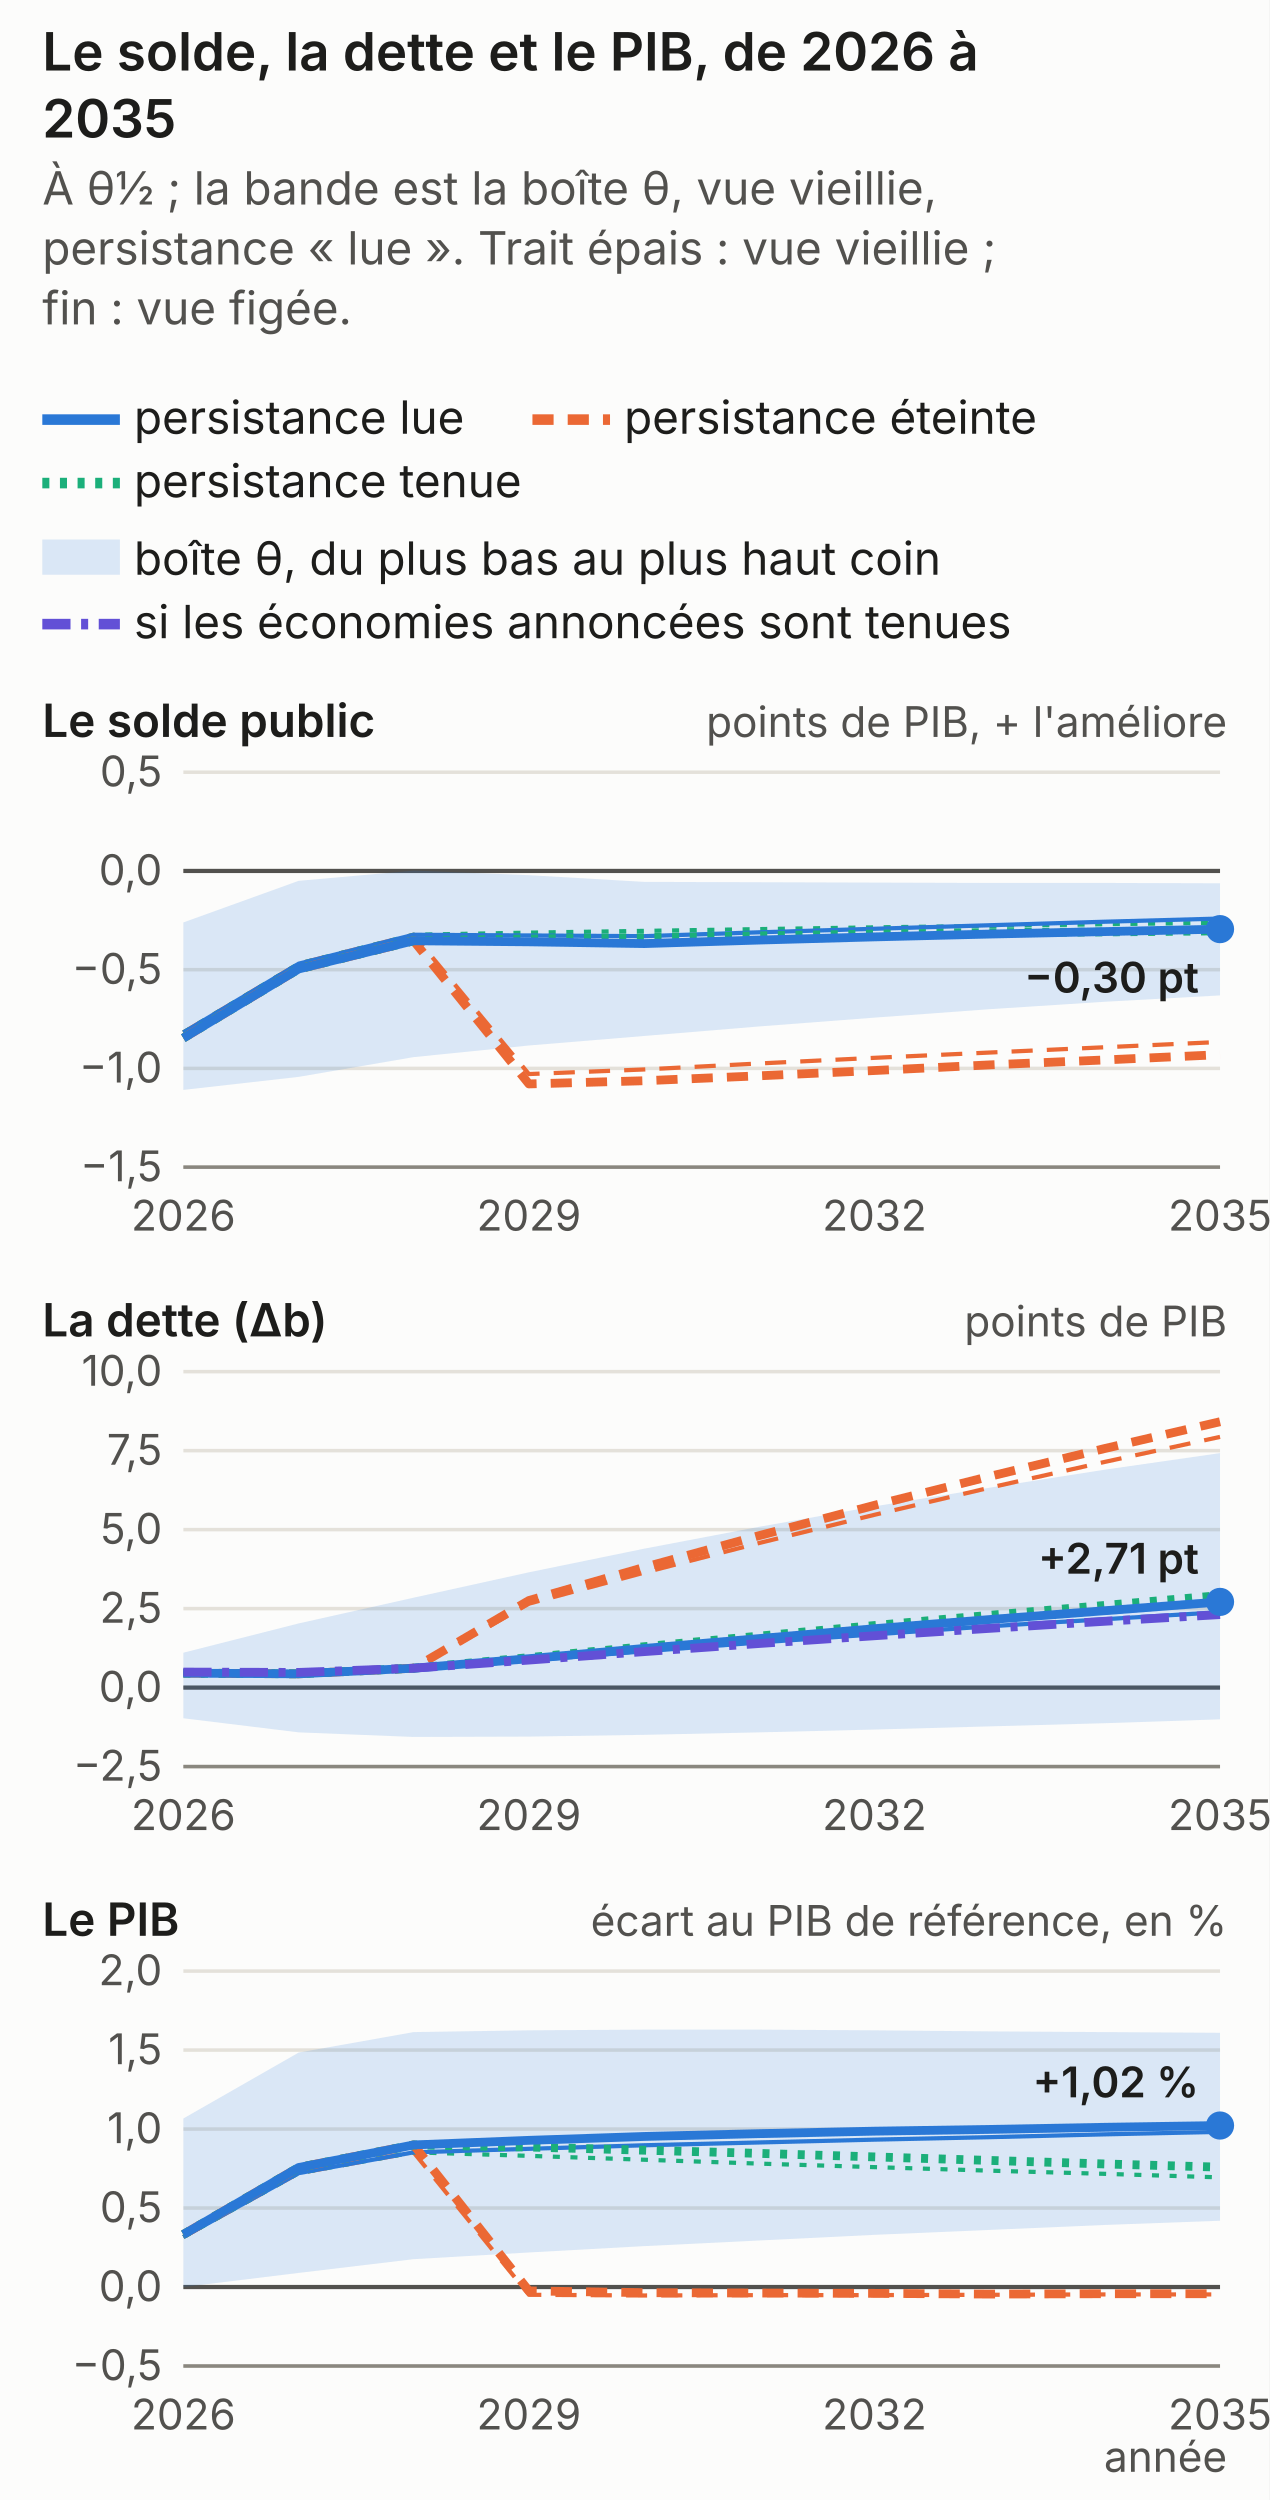
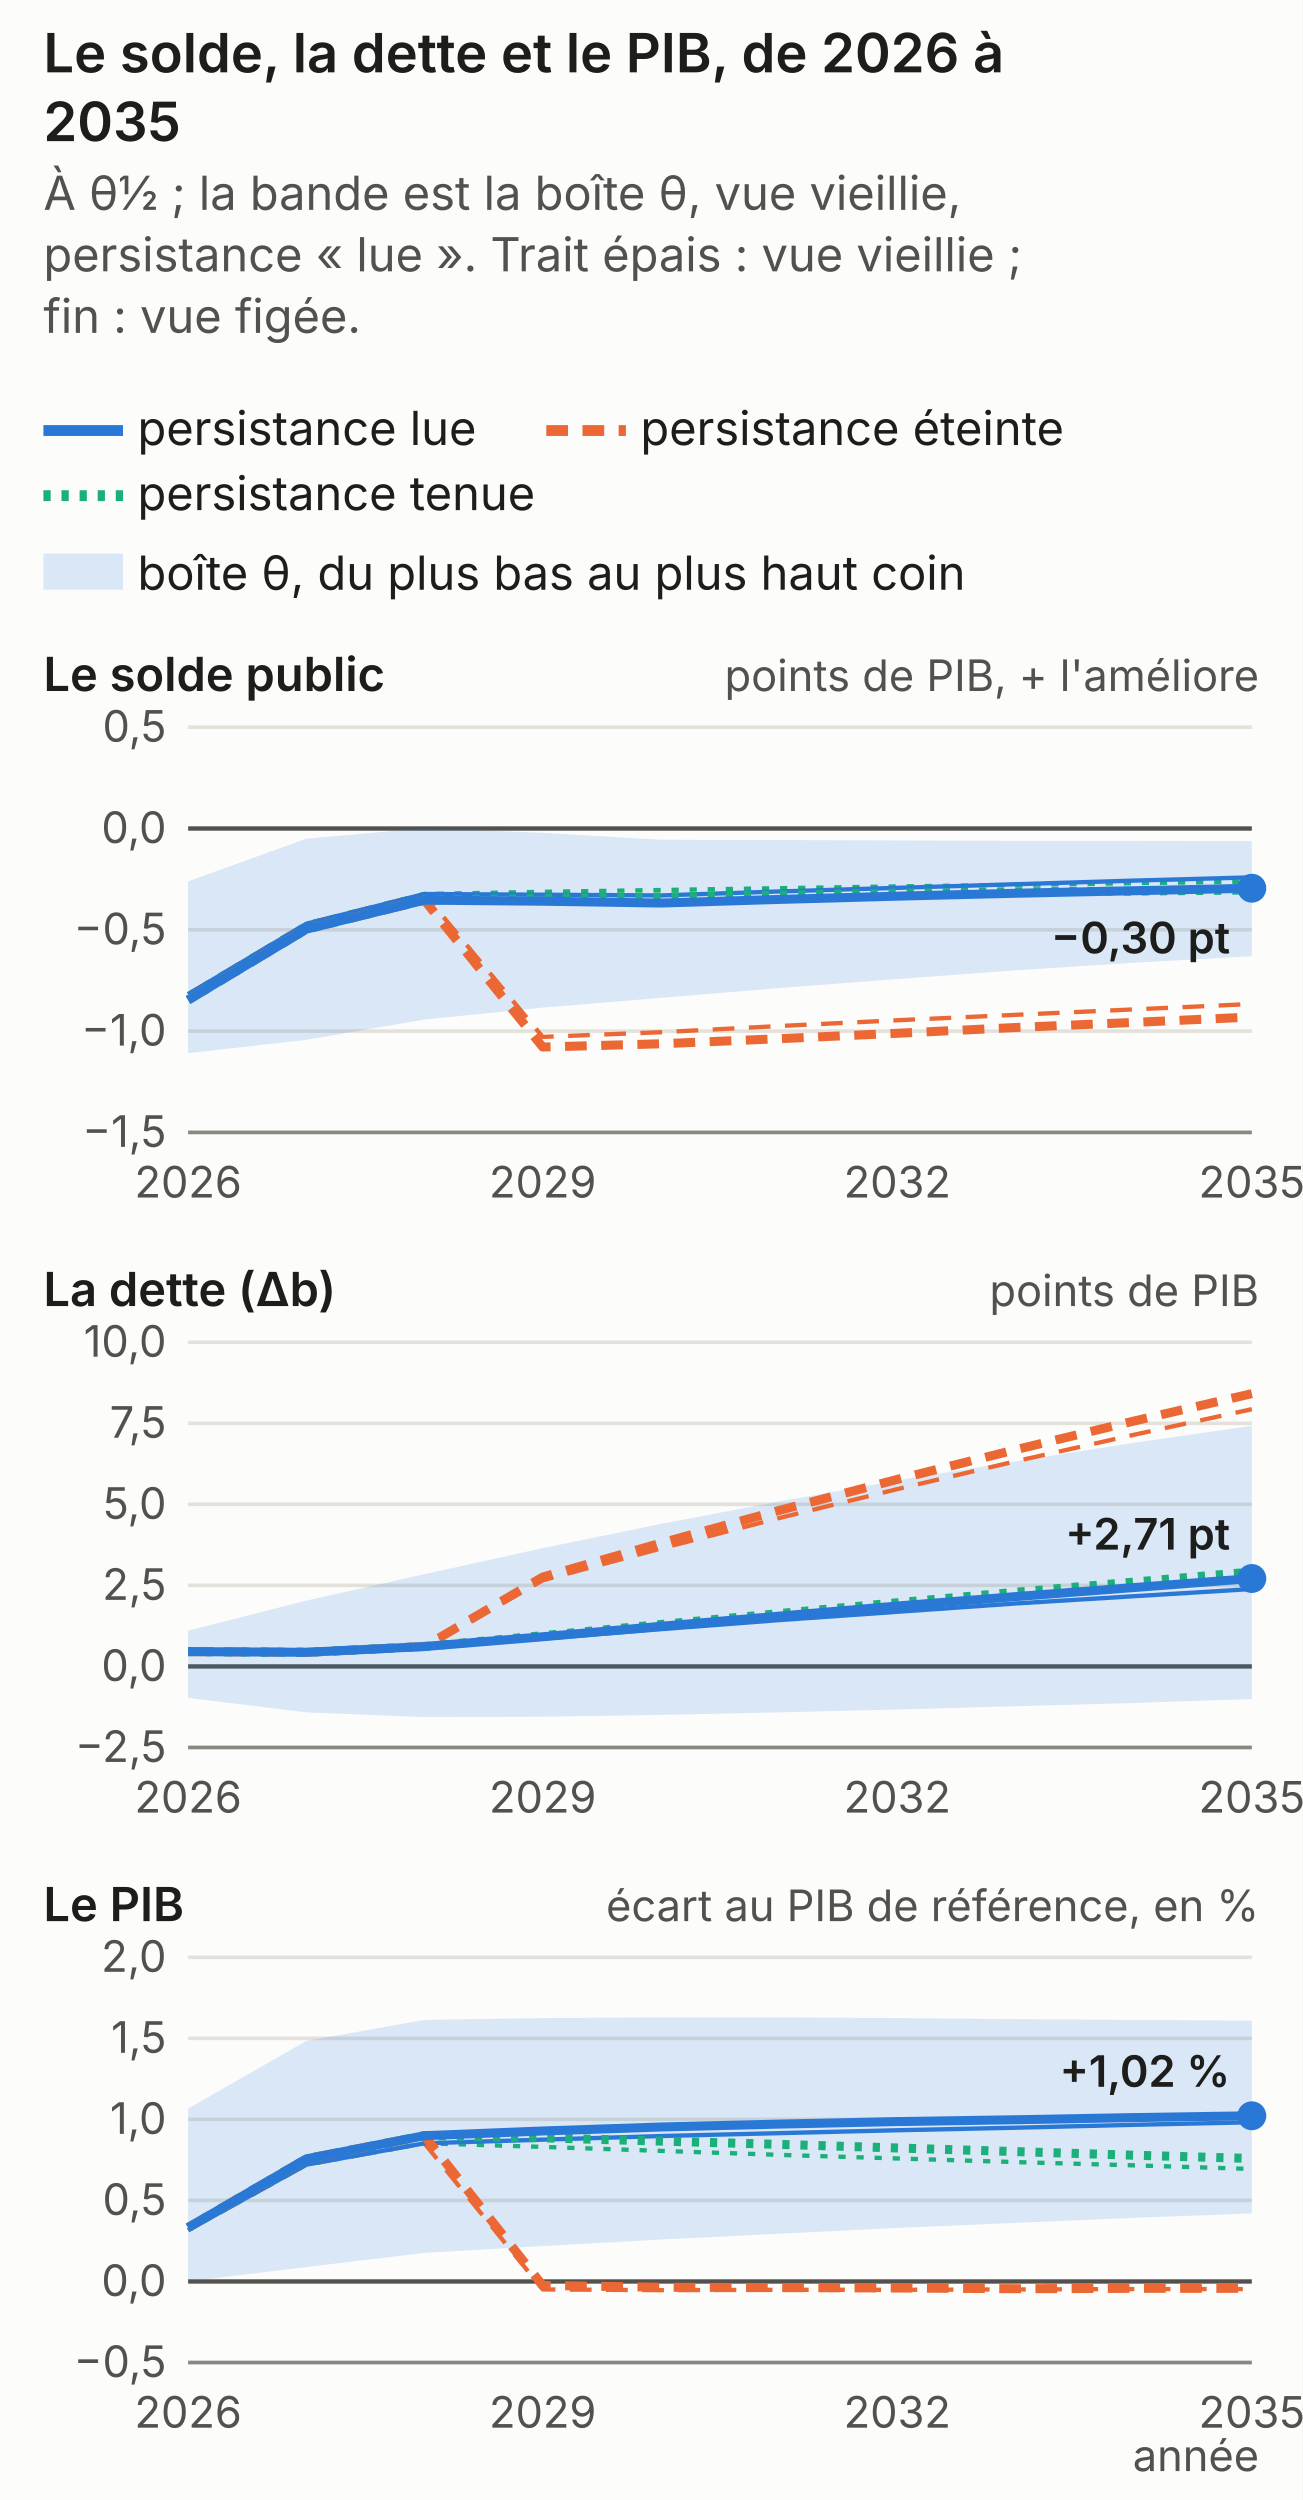
- <svg xmlns="http://www.w3.org/2000/svg" viewBox="0 0 360 709" width="360" height="709" role="img" aria-labelledby="pres2027_ruffin_programme-trajectoire-t pres2027_ruffin_programme-trajectoire-d" font-size="13">
+ <svg xmlns="http://www.w3.org/2000/svg" viewBox="0 0 360 691" width="360" height="691" role="img" aria-labelledby="pres2027_ruffin_programme-trajectoire-t pres2027_ruffin_programme-trajectoire-d" font-size="13">
  <style>.g-fond{fill:#fcfcfb}.g-encre{fill:#1d1d1b}.g-doux{fill:#52514e}
.g-axe{stroke:#8a877f}.g-grille{stroke:#e4e1da}.g-zero{stroke:#52514e}
.g-s1{stroke:#2a78d6}.g-s2{stroke:#eb6834}.g-s3{stroke:#1baf7a}.g-s4{stroke:#6250d6}
.g-f1{fill:#2a78d6}.g-f2{fill:#eb6834}.g-f3{fill:#1baf7a}.g-f4{fill:#6250d6}
.g-bande{fill:#2a78d6;fill-opacity:.16}.g-plus{fill:#2a78d6}.g-moins{fill:#e34948}
.g-total{fill:#52514e}.g-lien{stroke:#8a877f}.g-sur{fill:#ffffff}
@media (prefers-color-scheme: dark){
.g-fond{fill:#1a1a19}.g-encre{fill:#ece9e2}.g-doux{fill:#c3c2b7}
.g-axe{stroke:#8f8b80}.g-grille{stroke:#33322f}.g-zero{stroke:#c3c2b7}
.g-s1{stroke:#3987e5}.g-s2{stroke:#d95926}.g-s3{stroke:#199e70}.g-s4{stroke:#9085e9}
.g-f1{fill:#3987e5}.g-f2{fill:#d95926}.g-f3{fill:#199e70}.g-f4{fill:#9085e9}
.g-bande{fill:#3987e5;fill-opacity:.24}.g-plus{fill:#3987e5}.g-moins{fill:#e66767}
.g-total{fill:#c3c2b7}.g-lien{stroke:#8f8b80}}
text{font-family:system-ui,-apple-system,"Segoe UI",sans-serif}</style>
-   <rect class="g-fond" fill="#fcfcfb" x="0" y="0" width="360" height="709" />
+   <rect class="g-fond" fill="#fcfcfb" x="0" y="0" width="360" height="691" />
  <text class="g-encre" fill="#1d1d1b" x="12" y="20" text-anchor="start" font-size="15" font-weight="600">Le solde, la dette et le PIB, de 2026 à</text>
  <text class="g-encre" fill="#1d1d1b" x="12" y="39" text-anchor="start" font-size="15" font-weight="600">2035</text>
  <text class="g-doux" fill="#52514e" x="12" y="58" text-anchor="start">À θ½ ; la bande est la boîte θ, vue vieillie,</text>
  <text class="g-doux" fill="#52514e" x="12" y="75" text-anchor="start">persistance « lue ». Trait épais : vue vieillie ;</text>
  <text class="g-doux" fill="#52514e" x="12" y="92" text-anchor="start">fin : vue figée.</text>
  <line class="g-s1" stroke="#2a78d6" stroke-width="3" x1="12" y1="119" x2="34" y2="119" />
  <text class="g-encre" fill="#1d1d1b" x="38" y="123" text-anchor="start">persistance lue</text>
  <line class="g-s2" stroke="#eb6834" stroke-width="3" stroke-dasharray="6 4" x1="151" y1="119" x2="173" y2="119" />
  <text class="g-encre" fill="#1d1d1b" x="177" y="123" text-anchor="start">persistance éteinte</text>
  <line class="g-s3" stroke="#1baf7a" stroke-width="3" stroke-dasharray="2 3" x1="12" y1="137" x2="34" y2="137" />
  <text class="g-encre" fill="#1d1d1b" x="38" y="141" text-anchor="start">persistance tenue</text>
  <rect class="g-bande" fill="#2a78d6" fill-opacity=".16" x="12" y="153" width="22" height="10" />
  <text class="g-encre" fill="#1d1d1b" x="38" y="163" text-anchor="start">boîte θ, du plus bas au plus haut coin</text>
-   <line class="g-s4" stroke="#6250d6" stroke-width="3" stroke-dasharray="8 3 2 3" x1="12" y1="177" x2="34" y2="177" />
-   <text class="g-encre" fill="#1d1d1b" x="38" y="181" text-anchor="start">si les économies annoncées sont tenues</text>
-   <text class="g-encre" fill="#1d1d1b" x="12" y="209" text-anchor="start" font-weight="600">Le solde public</text>
-   <text class="g-doux" fill="#52514e" x="348" y="209" text-anchor="end" font-size="12">points de PIB, + l'améliore</text>
-   <line class="g-grille" stroke="#e4e1da" stroke-width="1" x1="52" y1="331" x2="346" y2="331" />
-   <text class="g-doux" fill="#52514e" x="46" y="335" text-anchor="end" font-size="12">−1,5</text>
-   <line class="g-grille" stroke="#e4e1da" stroke-width="1" x1="52" y1="303" x2="346" y2="303" />
-   <text class="g-doux" fill="#52514e" x="46" y="307" text-anchor="end" font-size="12">−1,0</text>
-   <line class="g-grille" stroke="#e4e1da" stroke-width="1" x1="52" y1="275" x2="346" y2="275" />
-   <text class="g-doux" fill="#52514e" x="46" y="279" text-anchor="end" font-size="12">−0,5</text>
-   <line class="g-grille" stroke="#e4e1da" stroke-width="1" x1="52" y1="247" x2="346" y2="247" />
-   <text class="g-doux" fill="#52514e" x="46" y="251" text-anchor="end" font-size="12">0,0</text>
-   <line class="g-grille" stroke="#e4e1da" stroke-width="1" x1="52" y1="219" x2="346" y2="219" />
-   <text class="g-doux" fill="#52514e" x="46" y="223" text-anchor="end" font-size="12">0,5</text>
-   <line class="g-zero" stroke="#52514e" stroke-width="1.2" x1="52" y1="247" x2="346" y2="247" />
-   <polygon class="g-bande" fill="#2a78d6" fill-opacity=".16" points="52,261.6 84.7,249.8 117.3,246.9 150,248.2 182.7,250.1 215.3,250.2 248,250.3 280.7,250.4 313.3,250.4 346,250.5 346,282.3 313.3,284.1 280.7,286.2 248,288.6 215.3,291.1 182.7,293.8 150,296.5 117.3,299.8 84.7,305.4 52,309.1" />
-   <polyline class="g-s2" stroke="#eb6834" fill="none" stroke-width="1.2" stroke-dasharray="6 4" stroke-linejoin="round" points="52,292.8 84.7,273.3 117.3,265.1 150,304.6 182.7,303.3 215.3,301.6 248,300 280.7,298.5 313.3,297 346,295.5" />
-   <polyline class="g-s3" stroke="#1baf7a" fill="none" stroke-width="1.2" stroke-dasharray="2 3" stroke-linejoin="round" points="52,292.8 84.7,273.3 117.3,265.1 150,264.5 182.7,264 215.3,263.5 248,263 280.7,262.6 313.3,262.1 346,261.7" />
-   <polyline class="g-s1" stroke="#2a78d6" fill="none" stroke-width="1.2" stroke-linejoin="round" points="52,292.8 84.7,273.3 117.3,265.1 150,265.3 182.7,265.5 215.3,264.4 248,263.4 280.7,262.4 313.3,261.4 346,260.5" />
-   <polyline class="g-s2" stroke="#eb6834" fill="none" stroke-width="2.5" stroke-dasharray="6 4" stroke-linejoin="round" points="52,294.4 84.7,274.8 117.3,266.8 150,307.4 182.7,306.5 215.3,305.1 248,303.6 280.7,302 313.3,300.6 346,299.1" />
-   <polyline class="g-s3" stroke="#1baf7a" fill="none" stroke-width="2.5" stroke-dasharray="2 3" stroke-linejoin="round" points="52,294.4 84.7,274.8 117.3,266.8 150,266.3 182.7,265.9 215.3,265.4 248,264.9 280.7,264.5 313.3,264.3 346,264" />
-   <polyline class="g-s1" stroke="#2a78d6" fill="none" stroke-width="2.5" stroke-linejoin="round" points="52,294.4 84.7,274.8 117.3,266.8 150,267.1 182.7,267.6 215.3,266.6 248,265.7 280.7,264.9 313.3,264.2 346,263.5" />
-   <circle class="g-f1" fill="#2a78d6" cx="346" cy="263.5" r="4" />
-   <text class="g-encre" fill="#1d1d1b" x="340" y="281.5" text-anchor="end" font-size="12" font-weight="600">−0,30 pt</text>
-   <line class="g-axe" stroke="#8a877f" stroke-width="1" x1="52" y1="331" x2="346" y2="331" />
-   <text class="g-doux" fill="#52514e" x="52" y="349" text-anchor="middle" font-size="12">2026</text>
-   <text class="g-doux" fill="#52514e" x="150" y="349" text-anchor="middle" font-size="12">2029</text>
-   <text class="g-doux" fill="#52514e" x="248" y="349" text-anchor="middle" font-size="12">2032</text>
-   <text class="g-doux" fill="#52514e" x="346" y="349" text-anchor="middle" font-size="12">2035</text>
-   <text class="g-encre" fill="#1d1d1b" x="12" y="379" text-anchor="start" font-weight="600">La dette (Δb)</text>
-   <text class="g-doux" fill="#52514e" x="348" y="379" text-anchor="end" font-size="12">points de PIB</text>
-   <line class="g-grille" stroke="#e4e1da" stroke-width="1" x1="52" y1="501" x2="346" y2="501" />
-   <text class="g-doux" fill="#52514e" x="46" y="505" text-anchor="end" font-size="12">−2,5</text>
-   <line class="g-grille" stroke="#e4e1da" stroke-width="1" x1="52" y1="478.6" x2="346" y2="478.6" />
-   <text class="g-doux" fill="#52514e" x="46" y="482.6" text-anchor="end" font-size="12">0,0</text>
-   <line class="g-grille" stroke="#e4e1da" stroke-width="1" x1="52" y1="456.2" x2="346" y2="456.2" />
-   <text class="g-doux" fill="#52514e" x="46" y="460.2" text-anchor="end" font-size="12">2,5</text>
-   <line class="g-grille" stroke="#e4e1da" stroke-width="1" x1="52" y1="433.8" x2="346" y2="433.8" />
-   <text class="g-doux" fill="#52514e" x="46" y="437.8" text-anchor="end" font-size="12">5,0</text>
-   <line class="g-grille" stroke="#e4e1da" stroke-width="1" x1="52" y1="411.4" x2="346" y2="411.4" />
-   <text class="g-doux" fill="#52514e" x="46" y="415.4" text-anchor="end" font-size="12">7,5</text>
-   <line class="g-grille" stroke="#e4e1da" stroke-width="1" x1="52" y1="389" x2="346" y2="389" />
-   <text class="g-doux" fill="#52514e" x="46" y="393" text-anchor="end" font-size="12">10,0</text>
-   <line class="g-zero" stroke="#52514e" stroke-width="1.2" x1="52" y1="478.6" x2="346" y2="478.6" />
-   <polygon class="g-bande" fill="#2a78d6" fill-opacity=".16" points="52,468.7 84.7,460.4 117.3,453.1 150,445.9 182.7,439.2 215.3,433 248,427.2 280.7,421.9 313.3,416.8 346,412.1 346,487.6 313.3,488.7 280.7,489.6 248,490.5 215.3,491.3 182.7,492 150,492.5 117.3,492.6 84.7,491.3 52,487.3" />
-   <polyline class="g-s2" stroke="#eb6834" fill="none" stroke-width="1.2" stroke-dasharray="6 4" stroke-linejoin="round" points="52,474.6 84.7,474.8 117.3,473.4 150,454.8 182.7,446 215.3,437.6 248,429.6 280.7,421.9 313.3,414.6 346,407.5" />
-   <polyline class="g-s3" stroke="#1baf7a" fill="none" stroke-width="1.2" stroke-dasharray="2 3" stroke-linejoin="round" points="52,474.6 84.7,474.8 117.3,473.4 150,470.5 182.7,467.7 215.3,464.9 248,462.2 280.7,459.6 313.3,457.1 346,454.7" />
-   <polyline class="g-s1" stroke="#2a78d6" fill="none" stroke-width="1.2" stroke-linejoin="round" points="52,474.6 84.7,474.8 117.3,473.4 150,470.9 182.7,468.3 215.3,465.8 248,463.5 280.7,461.2 313.3,459.2 346,457.2" />
-   <polyline class="g-s2" stroke="#eb6834" fill="none" stroke-width="2.5" stroke-dasharray="6 4" stroke-linejoin="round" points="52,474.5 84.7,474.7 117.3,473.1 150,453.9 182.7,444.5 215.3,435.5 248,426.9 280.7,418.7 313.3,410.8 346,403.2" />
-   <polyline class="g-s3" stroke="#1baf7a" fill="none" stroke-width="2.5" stroke-dasharray="2 3" stroke-linejoin="round" points="52,474.5 84.7,474.7 117.3,473.1 150,470.1 182.7,467 215.3,464 248,461 280.7,458.1 313.3,455.3 346,452.5" />
-   <polyline class="g-s1" stroke="#2a78d6" fill="none" stroke-width="2.5" stroke-linejoin="round" points="52,474.5 84.7,474.7 117.3,473.1 150,470.4 182.7,467.5 215.3,464.7 248,461.9 280.7,459.3 313.3,456.8 346,454.3" />
-   <polyline class="g-s4" stroke="#6250d6" fill="none" stroke-width="2.5" stroke-dasharray="8 3 2 3" points="52,474.2 84.7,474.3 117.3,473.1 150,470.8 182.7,468.4 215.3,466.1 248,463.9 280.7,461.8 313.3,459.8 346,457.9" />
-   <circle class="g-f1" fill="#2a78d6" cx="346" cy="454.3" r="4" />
-   <text class="g-encre" fill="#1d1d1b" x="340" y="446.3" text-anchor="end" font-size="12" font-weight="600">+2,71 pt</text>
-   <line class="g-axe" stroke="#8a877f" stroke-width="1" x1="52" y1="501" x2="346" y2="501" />
-   <text class="g-doux" fill="#52514e" x="52" y="519" text-anchor="middle" font-size="12">2026</text>
-   <text class="g-doux" fill="#52514e" x="150" y="519" text-anchor="middle" font-size="12">2029</text>
-   <text class="g-doux" fill="#52514e" x="248" y="519" text-anchor="middle" font-size="12">2032</text>
-   <text class="g-doux" fill="#52514e" x="346" y="519" text-anchor="middle" font-size="12">2035</text>
-   <text class="g-encre" fill="#1d1d1b" x="12" y="549" text-anchor="start" font-weight="600">Le PIB</text>
-   <text class="g-doux" fill="#52514e" x="348" y="549" text-anchor="end" font-size="12">écart au PIB de référence, en %</text>
-   <line class="g-grille" stroke="#e4e1da" stroke-width="1" x1="52" y1="671" x2="346" y2="671" />
-   <text class="g-doux" fill="#52514e" x="46" y="675" text-anchor="end" font-size="12">−0,5</text>
-   <line class="g-grille" stroke="#e4e1da" stroke-width="1" x1="52" y1="648.6" x2="346" y2="648.6" />
-   <text class="g-doux" fill="#52514e" x="46" y="652.6" text-anchor="end" font-size="12">0,0</text>
-   <line class="g-grille" stroke="#e4e1da" stroke-width="1" x1="52" y1="626.2" x2="346" y2="626.2" />
-   <text class="g-doux" fill="#52514e" x="46" y="630.2" text-anchor="end" font-size="12">0,5</text>
-   <line class="g-grille" stroke="#e4e1da" stroke-width="1" x1="52" y1="603.8" x2="346" y2="603.8" />
-   <text class="g-doux" fill="#52514e" x="46" y="607.8" text-anchor="end" font-size="12">1,0</text>
-   <line class="g-grille" stroke="#e4e1da" stroke-width="1" x1="52" y1="581.4" x2="346" y2="581.4" />
-   <text class="g-doux" fill="#52514e" x="46" y="585.4" text-anchor="end" font-size="12">1,5</text>
-   <line class="g-grille" stroke="#e4e1da" stroke-width="1" x1="52" y1="559" x2="346" y2="559" />
-   <text class="g-doux" fill="#52514e" x="46" y="563" text-anchor="end" font-size="12">2,0</text>
-   <line class="g-zero" stroke="#52514e" stroke-width="1.2" x1="52" y1="648.6" x2="346" y2="648.6" />
-   <polygon class="g-bande" fill="#2a78d6" fill-opacity=".16" points="52,600.8 84.7,582.1 117.3,576.3 150,575.8 182.7,575.6 215.3,575.6 248,575.8 280.7,576.1 313.3,576.3 346,576.5 346,629.8 313.3,631 280.7,632.4 248,633.8 215.3,635.4 182.7,637 150,638.8 117.3,640.7 84.7,644.6 52,648.6" />
-   <polyline class="g-s2" stroke="#eb6834" fill="none" stroke-width="1.2" stroke-dasharray="6 4" stroke-linejoin="round" points="52,634.4 84.7,616.3 117.3,610.4 150,650.8 182.7,651 215.3,650.9 248,650.9 280.7,650.8 313.3,650.7 346,650.7" />
-   <polyline class="g-s3" stroke="#1baf7a" fill="none" stroke-width="1.2" stroke-dasharray="2 3" stroke-linejoin="round" points="52,634.4 84.7,616.3 117.3,610.4 150,611.4 182.7,612.5 215.3,613.6 248,614.6 280.7,615.6 313.3,616.5 346,617.5" />
-   <polyline class="g-s1" stroke="#2a78d6" fill="none" stroke-width="1.2" stroke-linejoin="round" points="52,634.4 84.7,616.3 117.3,610.4 150,609.4 182.7,608.4 215.3,607.6 248,606.8 280.7,606.1 313.3,605.3 346,604.6" />
-   <polyline class="g-s2" stroke="#eb6834" fill="none" stroke-width="2.5" stroke-dasharray="6 4" stroke-linejoin="round" points="52,633.7 84.7,614.7 117.3,608.3 150,649.7 182.7,650.2 215.3,650.3 248,650.4 280.7,650.6 313.3,650.5 346,650.5" />
-   <polyline class="g-s3" stroke="#1baf7a" fill="none" stroke-width="2.5" stroke-dasharray="2 3" stroke-linejoin="round" points="52,633.7 84.7,614.7 117.3,608.3 150,608.9 182.7,609.8 215.3,610.7 248,611.7 280.7,612.7 313.3,613.7 346,614.6" />
-   <polyline class="g-s1" stroke="#2a78d6" fill="none" stroke-width="2.5" stroke-linejoin="round" points="52,633.7 84.7,614.7 117.3,608.3 150,607 182.7,605.9 215.3,605.1 248,604.4 280.7,603.9 313.3,603.3 346,602.8" />
-   <circle class="g-f1" fill="#2a78d6" cx="346" cy="602.8" r="4" />
-   <text class="g-encre" fill="#1d1d1b" x="340" y="594.8" text-anchor="end" font-size="12" font-weight="600">+1,02 %</text>
-   <line class="g-axe" stroke="#8a877f" stroke-width="1" x1="52" y1="671" x2="346" y2="671" />
-   <text class="g-doux" fill="#52514e" x="52" y="689" text-anchor="middle" font-size="12">2026</text>
-   <text class="g-doux" fill="#52514e" x="150" y="689" text-anchor="middle" font-size="12">2029</text>
-   <text class="g-doux" fill="#52514e" x="248" y="689" text-anchor="middle" font-size="12">2032</text>
-   <text class="g-doux" fill="#52514e" x="346" y="689" text-anchor="middle" font-size="12">2035</text>
-   <text class="g-doux" fill="#52514e" x="348" y="701" text-anchor="end" font-size="12">année</text>
+   <text class="g-encre" fill="#1d1d1b" x="12" y="191" text-anchor="start" font-weight="600">Le solde public</text>
+   <text class="g-doux" fill="#52514e" x="348" y="191" text-anchor="end" font-size="12">points de PIB, + l'améliore</text>
+   <line class="g-grille" stroke="#e4e1da" stroke-width="1" x1="52" y1="313" x2="346" y2="313" />
+   <text class="g-doux" fill="#52514e" x="46" y="317" text-anchor="end" font-size="12">−1,5</text>
+   <line class="g-grille" stroke="#e4e1da" stroke-width="1" x1="52" y1="285" x2="346" y2="285" />
+   <text class="g-doux" fill="#52514e" x="46" y="289" text-anchor="end" font-size="12">−1,0</text>
+   <line class="g-grille" stroke="#e4e1da" stroke-width="1" x1="52" y1="257" x2="346" y2="257" />
+   <text class="g-doux" fill="#52514e" x="46" y="261" text-anchor="end" font-size="12">−0,5</text>
+   <line class="g-grille" stroke="#e4e1da" stroke-width="1" x1="52" y1="229" x2="346" y2="229" />
+   <text class="g-doux" fill="#52514e" x="46" y="233" text-anchor="end" font-size="12">0,0</text>
+   <line class="g-grille" stroke="#e4e1da" stroke-width="1" x1="52" y1="201" x2="346" y2="201" />
+   <text class="g-doux" fill="#52514e" x="46" y="205" text-anchor="end" font-size="12">0,5</text>
+   <line class="g-zero" stroke="#52514e" stroke-width="1.2" x1="52" y1="229" x2="346" y2="229" />
+   <polygon class="g-bande" fill="#2a78d6" fill-opacity=".16" points="52,243.6 84.7,231.8 117.3,228.9 150,230.2 182.7,232.1 215.3,232.2 248,232.3 280.7,232.4 313.3,232.4 346,232.5 346,264.3 313.3,266.1 280.7,268.2 248,270.6 215.3,273.1 182.7,275.8 150,278.5 117.3,281.8 84.7,287.4 52,291.1" />
+   <polyline class="g-s2" stroke="#eb6834" fill="none" stroke-width="1.2" stroke-dasharray="6 4" stroke-linejoin="round" points="52,274.8 84.7,255.3 117.3,247.1 150,286.6 182.7,285.3 215.3,283.6 248,282 280.7,280.5 313.3,279 346,277.5" />
+   <polyline class="g-s3" stroke="#1baf7a" fill="none" stroke-width="1.2" stroke-dasharray="2 3" stroke-linejoin="round" points="52,274.8 84.7,255.3 117.3,247.1 150,246.5 182.7,246 215.3,245.5 248,245 280.7,244.6 313.3,244.1 346,243.7" />
+   <polyline class="g-s1" stroke="#2a78d6" fill="none" stroke-width="1.2" stroke-linejoin="round" points="52,274.8 84.7,255.3 117.3,247.1 150,247.3 182.7,247.5 215.3,246.4 248,245.4 280.7,244.4 313.3,243.4 346,242.5" />
+   <polyline class="g-s2" stroke="#eb6834" fill="none" stroke-width="2.5" stroke-dasharray="6 4" stroke-linejoin="round" points="52,276.4 84.7,256.8 117.3,248.8 150,289.4 182.7,288.5 215.3,287.1 248,285.6 280.7,284 313.3,282.6 346,281.1" />
+   <polyline class="g-s3" stroke="#1baf7a" fill="none" stroke-width="2.5" stroke-dasharray="2 3" stroke-linejoin="round" points="52,276.4 84.7,256.8 117.3,248.8 150,248.3 182.7,247.9 215.3,247.4 248,246.9 280.7,246.5 313.3,246.3 346,246" />
+   <polyline class="g-s1" stroke="#2a78d6" fill="none" stroke-width="2.5" stroke-linejoin="round" points="52,276.4 84.7,256.8 117.3,248.8 150,249.1 182.7,249.6 215.3,248.6 248,247.7 280.7,246.9 313.3,246.2 346,245.5" />
+   <circle class="g-f1" fill="#2a78d6" cx="346" cy="245.5" r="4" />
+   <text class="g-encre" fill="#1d1d1b" x="340" y="263.5" text-anchor="end" font-size="12" font-weight="600">−0,30 pt</text>
+   <line class="g-axe" stroke="#8a877f" stroke-width="1" x1="52" y1="313" x2="346" y2="313" />
+   <text class="g-doux" fill="#52514e" x="52" y="331" text-anchor="middle" font-size="12">2026</text>
+   <text class="g-doux" fill="#52514e" x="150" y="331" text-anchor="middle" font-size="12">2029</text>
+   <text class="g-doux" fill="#52514e" x="248" y="331" text-anchor="middle" font-size="12">2032</text>
+   <text class="g-doux" fill="#52514e" x="346" y="331" text-anchor="middle" font-size="12">2035</text>
+   <text class="g-encre" fill="#1d1d1b" x="12" y="361" text-anchor="start" font-weight="600">La dette (Δb)</text>
+   <text class="g-doux" fill="#52514e" x="348" y="361" text-anchor="end" font-size="12">points de PIB</text>
+   <line class="g-grille" stroke="#e4e1da" stroke-width="1" x1="52" y1="483" x2="346" y2="483" />
+   <text class="g-doux" fill="#52514e" x="46" y="487" text-anchor="end" font-size="12">−2,5</text>
+   <line class="g-grille" stroke="#e4e1da" stroke-width="1" x1="52" y1="460.6" x2="346" y2="460.6" />
+   <text class="g-doux" fill="#52514e" x="46" y="464.6" text-anchor="end" font-size="12">0,0</text>
+   <line class="g-grille" stroke="#e4e1da" stroke-width="1" x1="52" y1="438.2" x2="346" y2="438.2" />
+   <text class="g-doux" fill="#52514e" x="46" y="442.2" text-anchor="end" font-size="12">2,5</text>
+   <line class="g-grille" stroke="#e4e1da" stroke-width="1" x1="52" y1="415.8" x2="346" y2="415.8" />
+   <text class="g-doux" fill="#52514e" x="46" y="419.8" text-anchor="end" font-size="12">5,0</text>
+   <line class="g-grille" stroke="#e4e1da" stroke-width="1" x1="52" y1="393.4" x2="346" y2="393.4" />
+   <text class="g-doux" fill="#52514e" x="46" y="397.4" text-anchor="end" font-size="12">7,5</text>
+   <line class="g-grille" stroke="#e4e1da" stroke-width="1" x1="52" y1="371" x2="346" y2="371" />
+   <text class="g-doux" fill="#52514e" x="46" y="375" text-anchor="end" font-size="12">10,0</text>
+   <line class="g-zero" stroke="#52514e" stroke-width="1.2" x1="52" y1="460.6" x2="346" y2="460.6" />
+   <polygon class="g-bande" fill="#2a78d6" fill-opacity=".16" points="52,450.7 84.7,442.4 117.3,435.1 150,427.9 182.7,421.2 215.3,415 248,409.2 280.7,403.9 313.3,398.8 346,394.1 346,469.6 313.3,470.7 280.7,471.6 248,472.5 215.3,473.3 182.7,474 150,474.5 117.3,474.6 84.7,473.3 52,469.3" />
+   <polyline class="g-s2" stroke="#eb6834" fill="none" stroke-width="1.2" stroke-dasharray="6 4" stroke-linejoin="round" points="52,456.6 84.7,456.8 117.3,455.4 150,436.8 182.7,428 215.3,419.6 248,411.6 280.7,403.9 313.3,396.6 346,389.5" />
+   <polyline class="g-s3" stroke="#1baf7a" fill="none" stroke-width="1.2" stroke-dasharray="2 3" stroke-linejoin="round" points="52,456.6 84.7,456.8 117.3,455.4 150,452.5 182.7,449.7 215.3,446.9 248,444.2 280.7,441.6 313.3,439.1 346,436.7" />
+   <polyline class="g-s1" stroke="#2a78d6" fill="none" stroke-width="1.2" stroke-linejoin="round" points="52,456.6 84.7,456.8 117.3,455.4 150,452.9 182.7,450.3 215.3,447.8 248,445.5 280.7,443.2 313.3,441.2 346,439.2" />
+   <polyline class="g-s2" stroke="#eb6834" fill="none" stroke-width="2.5" stroke-dasharray="6 4" stroke-linejoin="round" points="52,456.5 84.7,456.7 117.3,455.1 150,435.9 182.7,426.5 215.3,417.5 248,408.9 280.7,400.7 313.3,392.8 346,385.2" />
+   <polyline class="g-s3" stroke="#1baf7a" fill="none" stroke-width="2.5" stroke-dasharray="2 3" stroke-linejoin="round" points="52,456.5 84.7,456.7 117.3,455.1 150,452.1 182.7,449 215.3,446 248,443 280.7,440.1 313.3,437.3 346,434.5" />
+   <polyline class="g-s1" stroke="#2a78d6" fill="none" stroke-width="2.5" stroke-linejoin="round" points="52,456.5 84.7,456.7 117.3,455.1 150,452.4 182.7,449.5 215.3,446.7 248,443.9 280.7,441.3 313.3,438.8 346,436.3" />
+   <circle class="g-f1" fill="#2a78d6" cx="346" cy="436.3" r="4" />
+   <text class="g-encre" fill="#1d1d1b" x="340" y="428.3" text-anchor="end" font-size="12" font-weight="600">+2,71 pt</text>
+   <line class="g-axe" stroke="#8a877f" stroke-width="1" x1="52" y1="483" x2="346" y2="483" />
+   <text class="g-doux" fill="#52514e" x="52" y="501" text-anchor="middle" font-size="12">2026</text>
+   <text class="g-doux" fill="#52514e" x="150" y="501" text-anchor="middle" font-size="12">2029</text>
+   <text class="g-doux" fill="#52514e" x="248" y="501" text-anchor="middle" font-size="12">2032</text>
+   <text class="g-doux" fill="#52514e" x="346" y="501" text-anchor="middle" font-size="12">2035</text>
+   <text class="g-encre" fill="#1d1d1b" x="12" y="531" text-anchor="start" font-weight="600">Le PIB</text>
+   <text class="g-doux" fill="#52514e" x="348" y="531" text-anchor="end" font-size="12">écart au PIB de référence, en %</text>
+   <line class="g-grille" stroke="#e4e1da" stroke-width="1" x1="52" y1="653" x2="346" y2="653" />
+   <text class="g-doux" fill="#52514e" x="46" y="657" text-anchor="end" font-size="12">−0,5</text>
+   <line class="g-grille" stroke="#e4e1da" stroke-width="1" x1="52" y1="630.6" x2="346" y2="630.6" />
+   <text class="g-doux" fill="#52514e" x="46" y="634.6" text-anchor="end" font-size="12">0,0</text>
+   <line class="g-grille" stroke="#e4e1da" stroke-width="1" x1="52" y1="608.2" x2="346" y2="608.2" />
+   <text class="g-doux" fill="#52514e" x="46" y="612.2" text-anchor="end" font-size="12">0,5</text>
+   <line class="g-grille" stroke="#e4e1da" stroke-width="1" x1="52" y1="585.8" x2="346" y2="585.8" />
+   <text class="g-doux" fill="#52514e" x="46" y="589.8" text-anchor="end" font-size="12">1,0</text>
+   <line class="g-grille" stroke="#e4e1da" stroke-width="1" x1="52" y1="563.4" x2="346" y2="563.4" />
+   <text class="g-doux" fill="#52514e" x="46" y="567.4" text-anchor="end" font-size="12">1,5</text>
+   <line class="g-grille" stroke="#e4e1da" stroke-width="1" x1="52" y1="541" x2="346" y2="541" />
+   <text class="g-doux" fill="#52514e" x="46" y="545" text-anchor="end" font-size="12">2,0</text>
+   <line class="g-zero" stroke="#52514e" stroke-width="1.2" x1="52" y1="630.6" x2="346" y2="630.6" />
+   <polygon class="g-bande" fill="#2a78d6" fill-opacity=".16" points="52,582.8 84.7,564.1 117.3,558.3 150,557.8 182.7,557.6 215.3,557.6 248,557.8 280.7,558.1 313.3,558.3 346,558.5 346,611.8 313.3,613 280.7,614.4 248,615.8 215.3,617.4 182.7,619 150,620.8 117.3,622.7 84.7,626.6 52,630.6" />
+   <polyline class="g-s2" stroke="#eb6834" fill="none" stroke-width="1.2" stroke-dasharray="6 4" stroke-linejoin="round" points="52,616.4 84.7,598.3 117.3,592.4 150,632.8 182.7,633 215.3,632.9 248,632.9 280.7,632.8 313.3,632.7 346,632.7" />
+   <polyline class="g-s3" stroke="#1baf7a" fill="none" stroke-width="1.2" stroke-dasharray="2 3" stroke-linejoin="round" points="52,616.4 84.7,598.3 117.3,592.4 150,593.4 182.7,594.5 215.3,595.6 248,596.6 280.7,597.6 313.3,598.5 346,599.5" />
+   <polyline class="g-s1" stroke="#2a78d6" fill="none" stroke-width="1.2" stroke-linejoin="round" points="52,616.4 84.7,598.3 117.3,592.4 150,591.4 182.7,590.4 215.3,589.6 248,588.8 280.7,588.1 313.3,587.3 346,586.6" />
+   <polyline class="g-s2" stroke="#eb6834" fill="none" stroke-width="2.5" stroke-dasharray="6 4" stroke-linejoin="round" points="52,615.7 84.7,596.7 117.3,590.3 150,631.7 182.7,632.2 215.3,632.3 248,632.4 280.7,632.6 313.3,632.5 346,632.5" />
+   <polyline class="g-s3" stroke="#1baf7a" fill="none" stroke-width="2.5" stroke-dasharray="2 3" stroke-linejoin="round" points="52,615.7 84.7,596.7 117.3,590.3 150,590.9 182.7,591.8 215.3,592.7 248,593.7 280.7,594.7 313.3,595.7 346,596.6" />
+   <polyline class="g-s1" stroke="#2a78d6" fill="none" stroke-width="2.5" stroke-linejoin="round" points="52,615.7 84.7,596.7 117.3,590.3 150,589 182.7,587.9 215.3,587.1 248,586.4 280.7,585.9 313.3,585.3 346,584.8" />
+   <circle class="g-f1" fill="#2a78d6" cx="346" cy="584.8" r="4" />
+   <text class="g-encre" fill="#1d1d1b" x="340" y="576.8" text-anchor="end" font-size="12" font-weight="600">+1,02 %</text>
+   <line class="g-axe" stroke="#8a877f" stroke-width="1" x1="52" y1="653" x2="346" y2="653" />
+   <text class="g-doux" fill="#52514e" x="52" y="671" text-anchor="middle" font-size="12">2026</text>
+   <text class="g-doux" fill="#52514e" x="150" y="671" text-anchor="middle" font-size="12">2029</text>
+   <text class="g-doux" fill="#52514e" x="248" y="671" text-anchor="middle" font-size="12">2032</text>
+   <text class="g-doux" fill="#52514e" x="346" y="671" text-anchor="middle" font-size="12">2035</text>
+   <text class="g-doux" fill="#52514e" x="348" y="683" text-anchor="end" font-size="12">année</text>
</svg>
